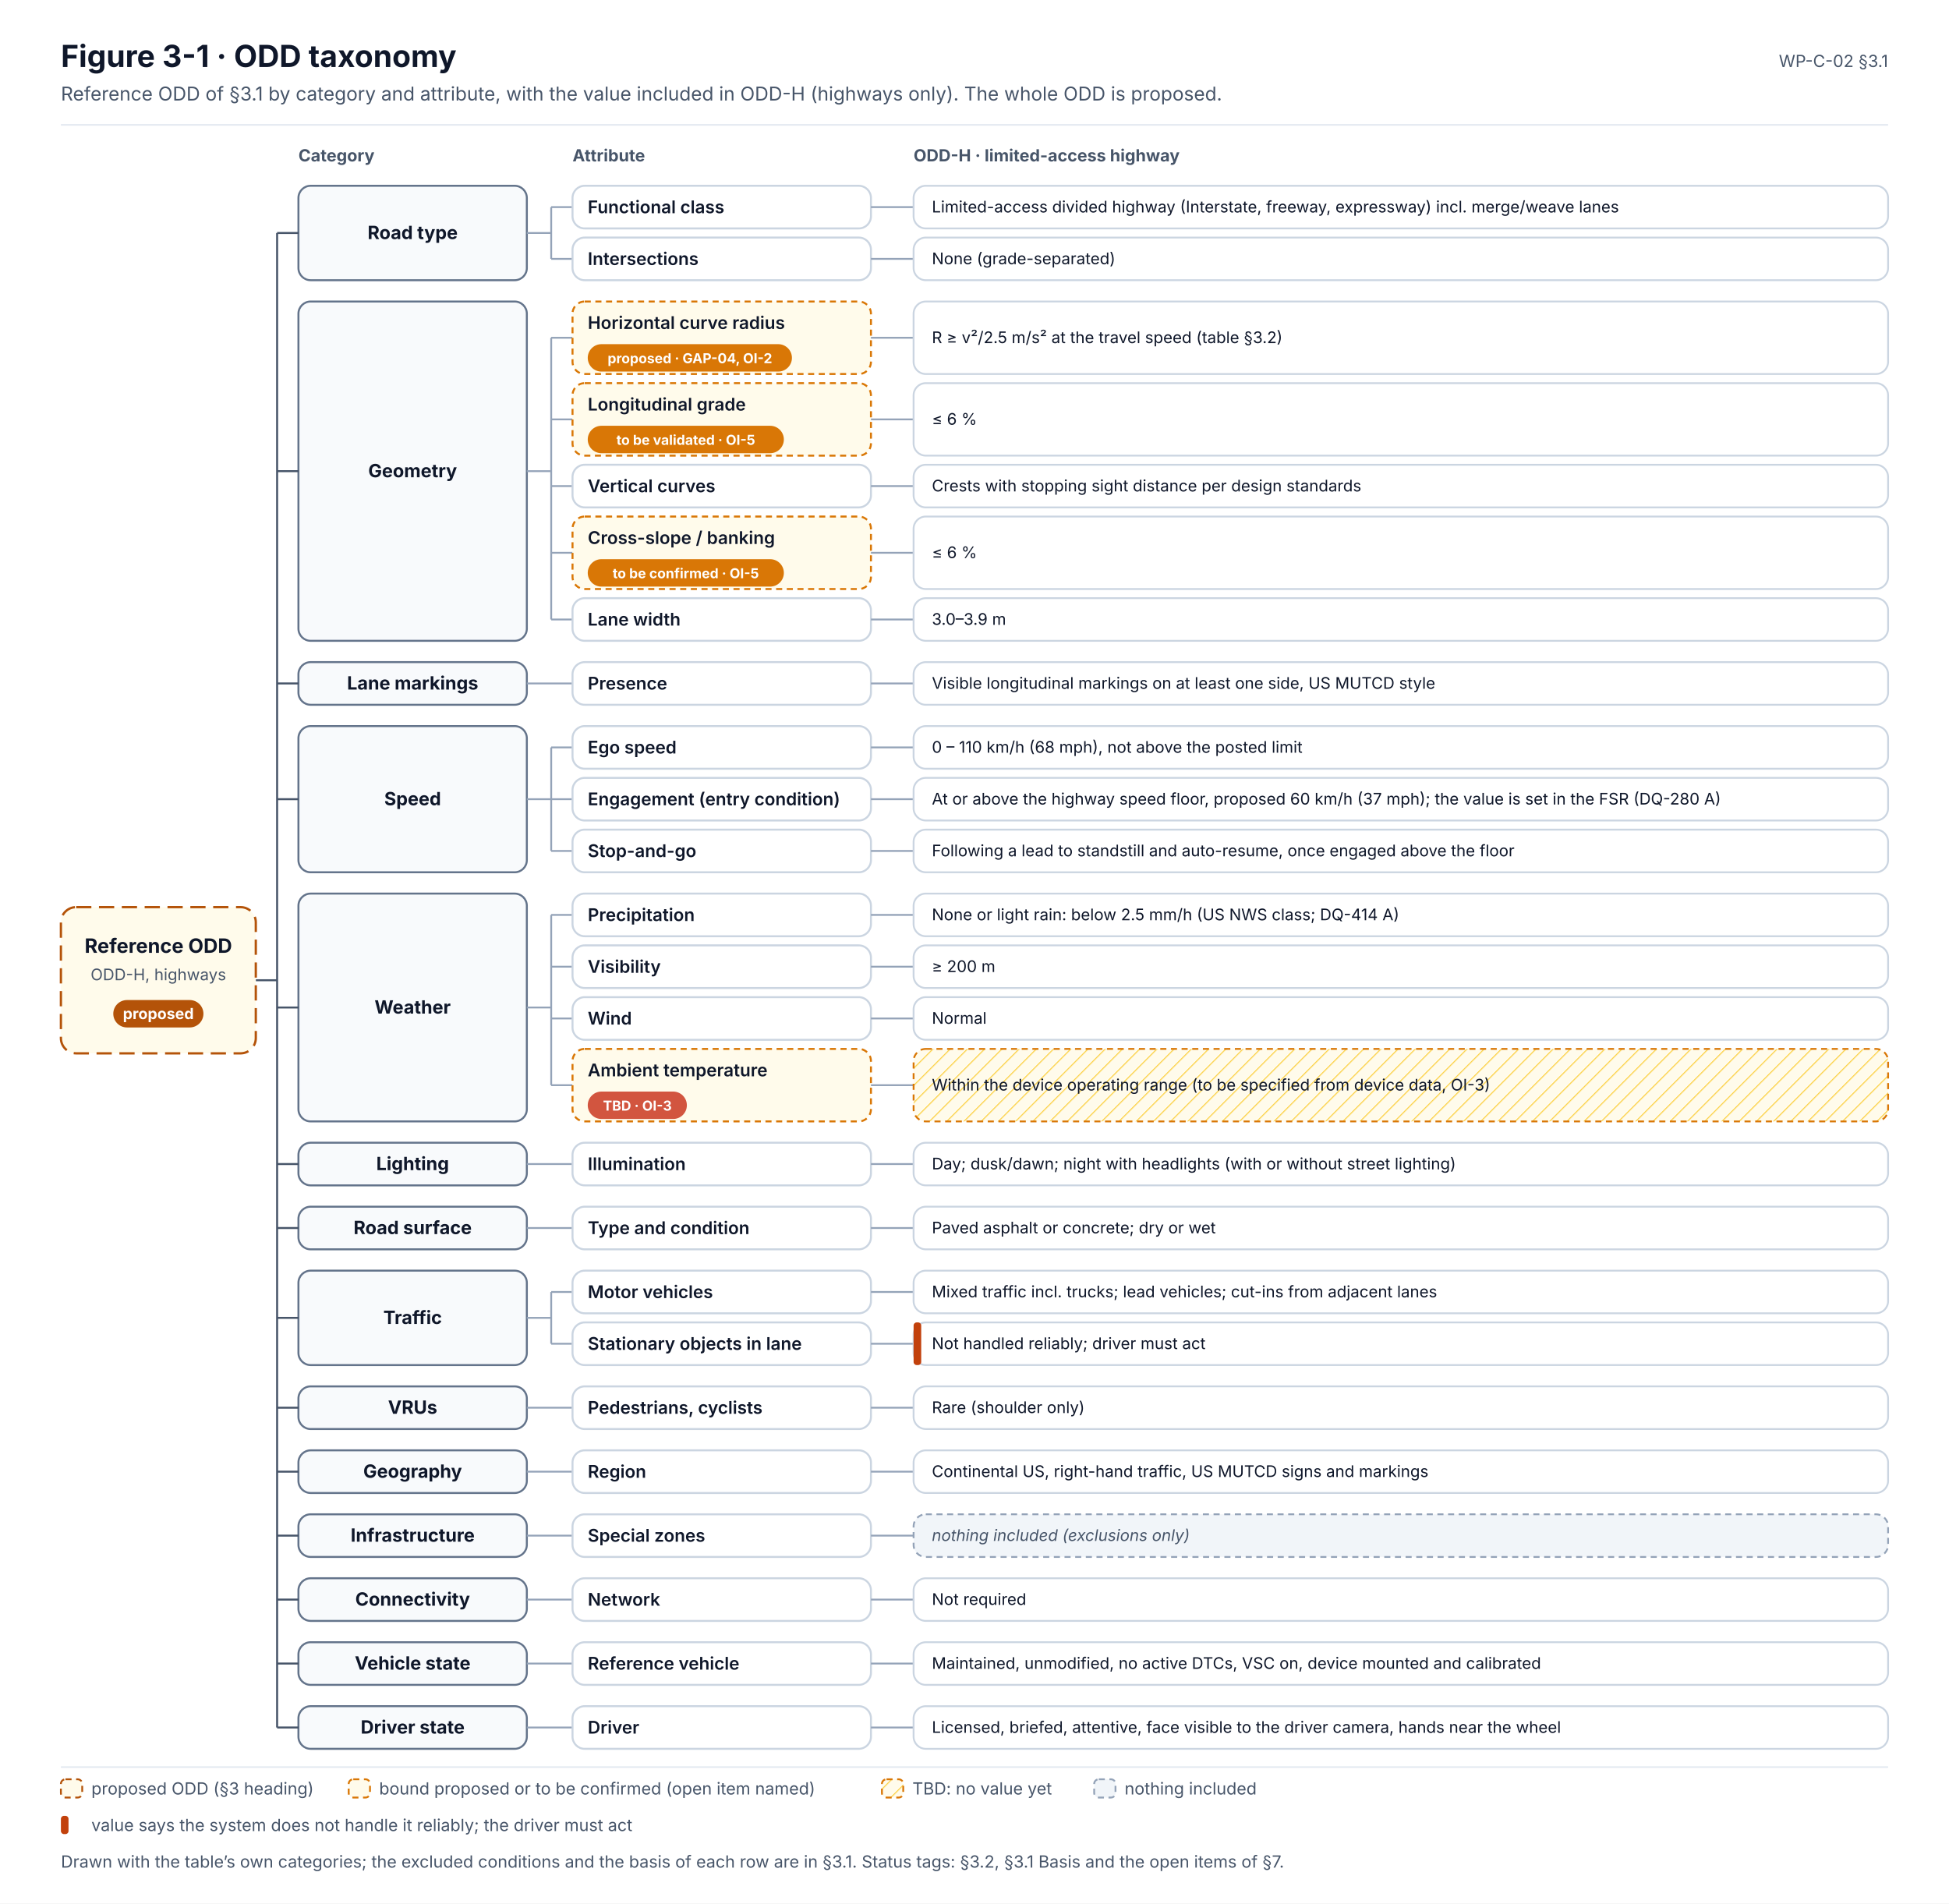
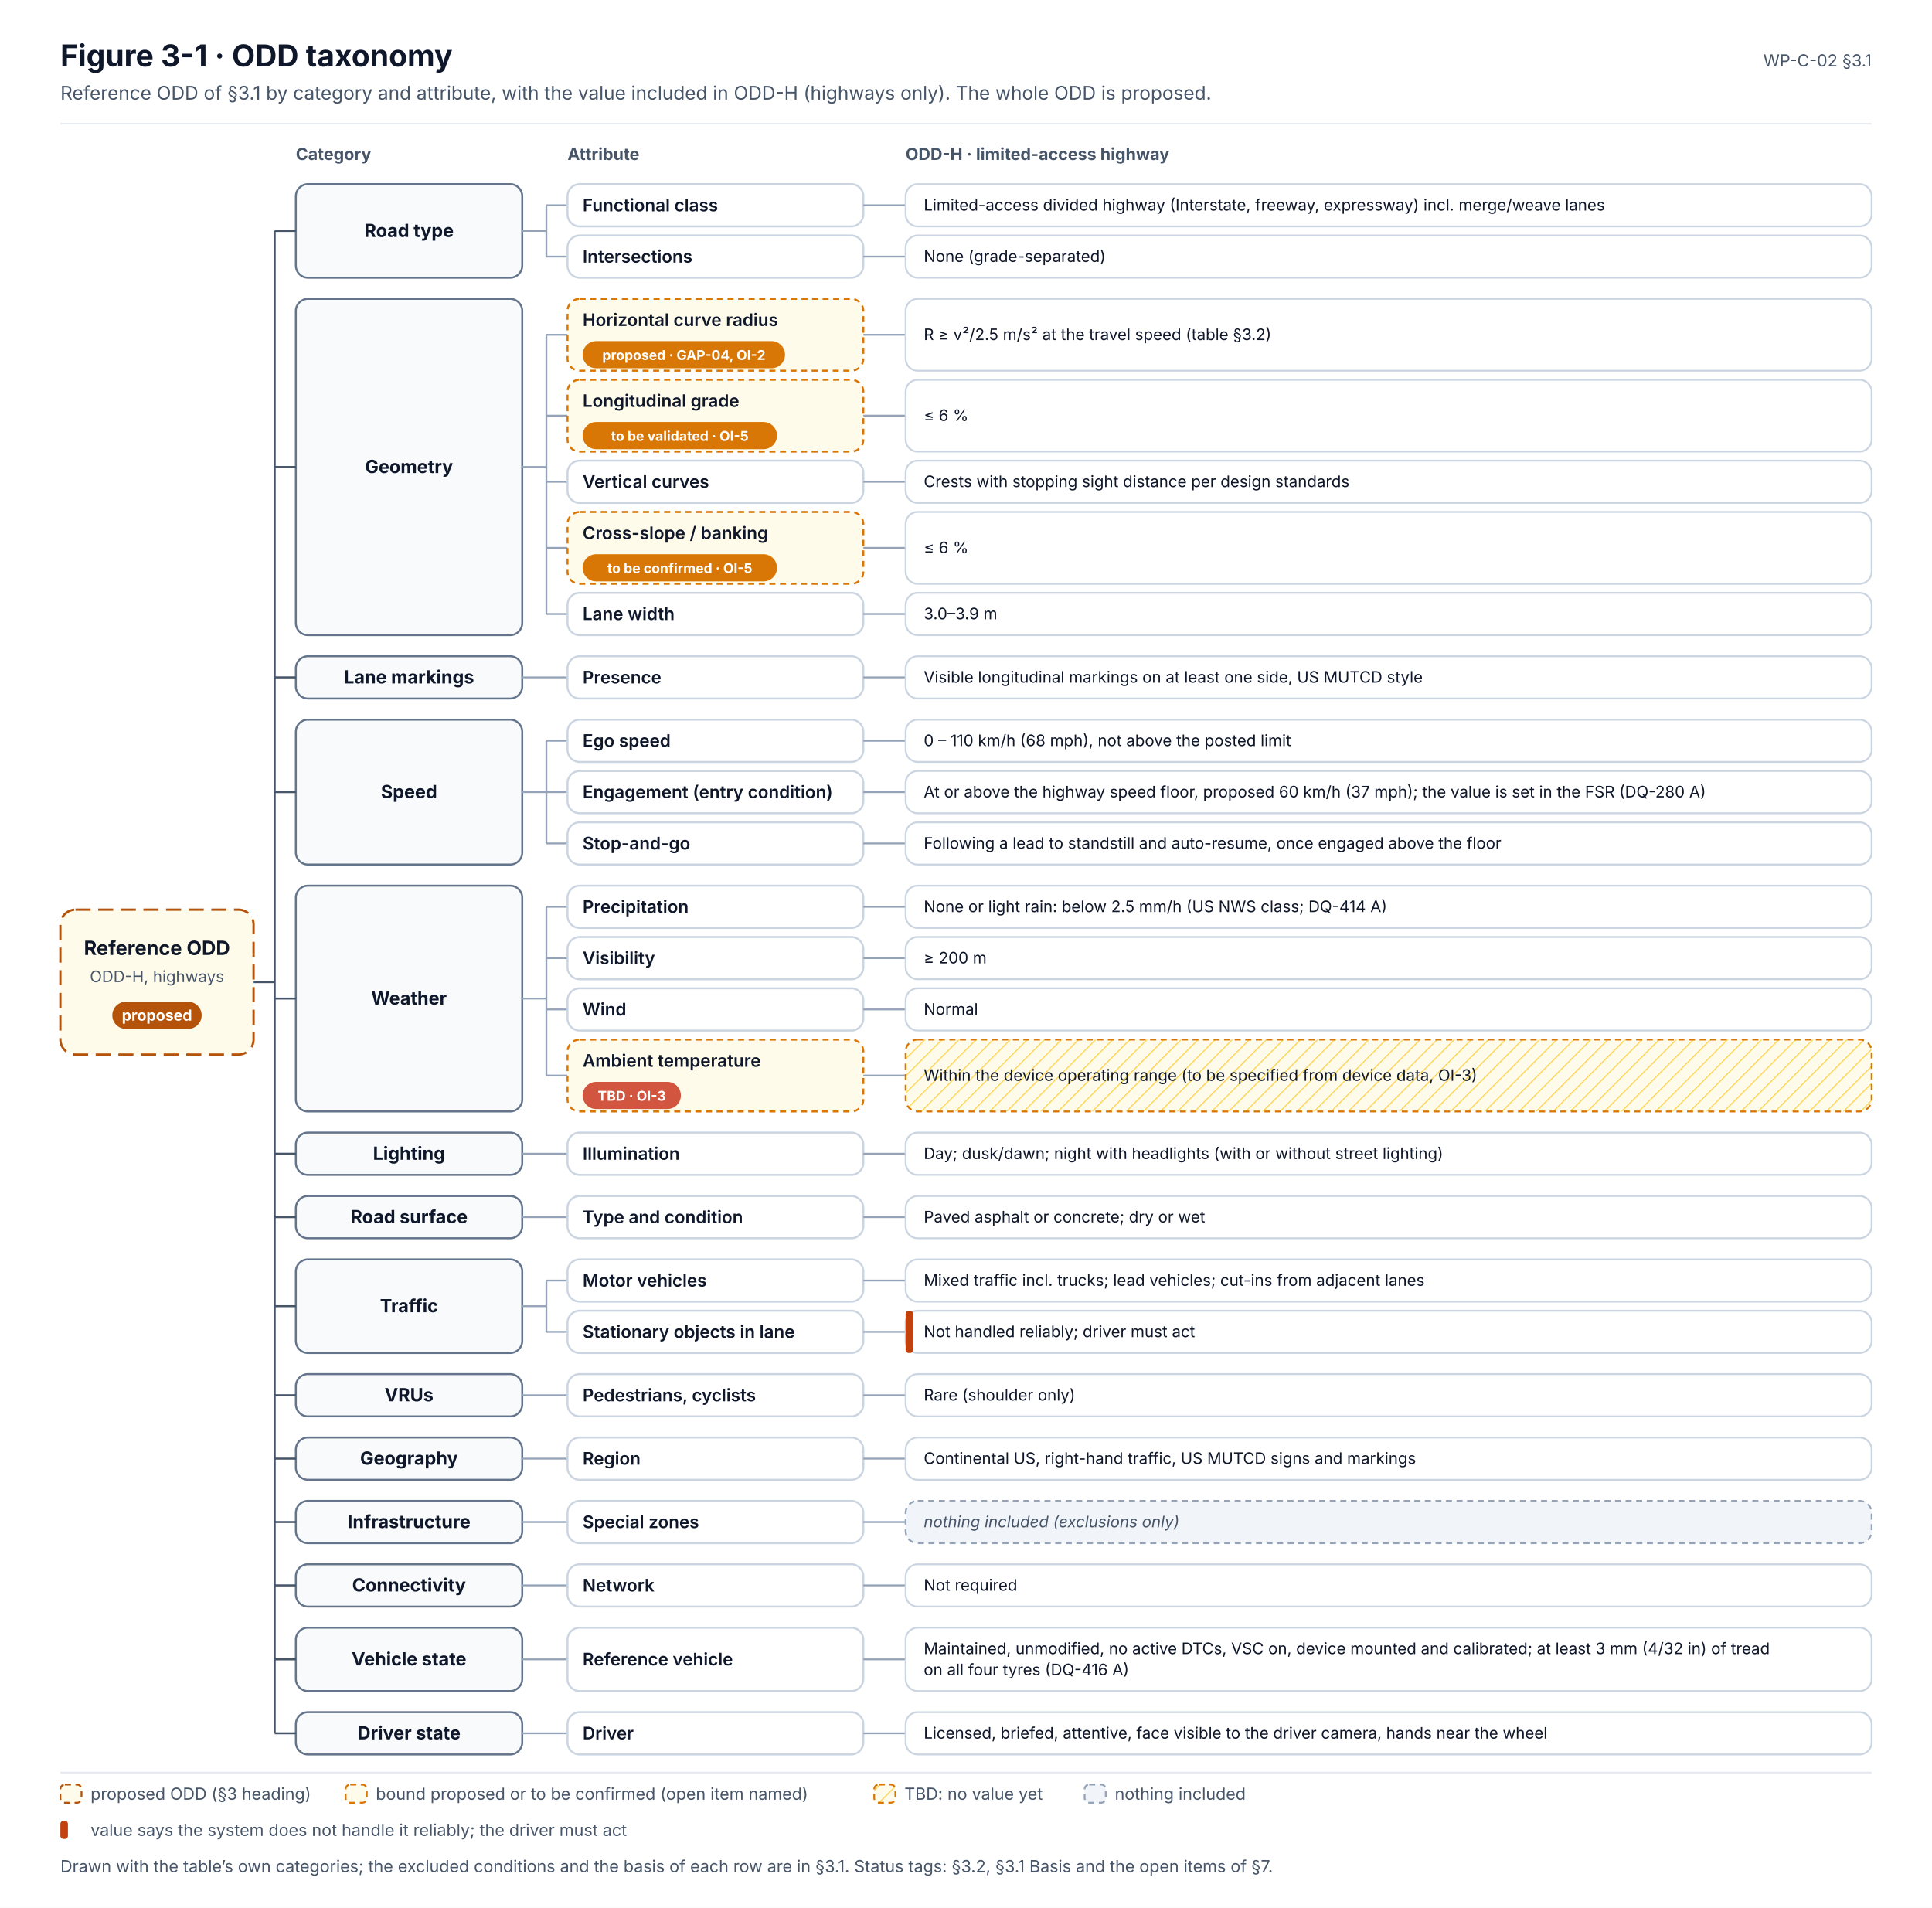
- <svg xmlns="http://www.w3.org/2000/svg" width="1280" height="1250" viewBox="0 0 1280 1250" font-family="Inter, 'Segoe UI', Helvetica, Arial, sans-serif" role="img">
+ <svg xmlns="http://www.w3.org/2000/svg" width="1280" height="1264" viewBox="0 0 1280 1264" font-family="Inter, 'Segoe UI', Helvetica, Arial, sans-serif" role="img">
  <defs>
    <marker id="muted" viewBox="0 0 10 10" refX="9" refY="5" markerWidth="7" markerHeight="7" orient="auto-start-reverse">
      <path d="M0,0 L10,5 L0,10 z" fill="#475569" />
    </marker>
    <marker id="faint" viewBox="0 0 10 10" refX="9" refY="5" markerWidth="7" markerHeight="7" orient="auto-start-reverse">
      <path d="M0,0 L10,5 L0,10 z" fill="#94A3B8" />
    </marker>
    <marker id="amber" viewBox="0 0 10 10" refX="9" refY="5" markerWidth="7" markerHeight="7" orient="auto-start-reverse">
      <path d="M0,0 L10,5 L0,10 z" fill="#D97706" />
    </marker>
    <pattern id="hatch" patternUnits="userSpaceOnUse" width="8" height="8" patternTransform="rotate(45)">
      <line x1="0" y1="0" x2="0" y2="8" stroke="#94A3B8" stroke-width="1.2" />
    </pattern>
    <pattern id="hatch-amber" patternUnits="userSpaceOnUse" width="8" height="8" patternTransform="rotate(45)">
      <rect width="8" height="8" fill="#FFFBEB" />
      <line x1="0" y1="0" x2="0" y2="8" stroke="#FCD34D" stroke-width="1.4" />
    </pattern>
  </defs>
-   <rect x="0" y="0" width="1280" height="1250" rx="0" fill="#FFFFFF" stroke="none" stroke-width="0" />
+   <rect x="0" y="0" width="1280" height="1264" rx="0" fill="#FFFFFF" stroke="none" stroke-width="0" />
  <text x="40" y="44" font-size="20" fill="#0F172A" font-weight="700">Figure 3-1 · ODD taxonomy</text>
  <text x="40" y="66" font-size="12.5" fill="#475569">Reference ODD of §3.1 by category and attribute, with the value included in ODD-H (highways only). The whole ODD is proposed.</text>
  <text x="1240" y="44" font-size="11" fill="#475569" text-anchor="end">WP-C-02 §3.1</text>
  <line x1="40" y1="82" x2="1240" y2="82" stroke="#E2E8F0" stroke-width="1" />
  <text x="196" y="106" font-size="11" fill="#475569" font-weight="700">Category</text>
  <text x="376" y="106" font-size="11" fill="#475569" font-weight="700">Attribute</text>
  <text x="600" y="106" font-size="11" fill="#475569" font-weight="700">ODD-H · limited-access highway</text>
  <rect x="196" y="122" width="150" height="62" rx="8" fill="#F8FAFC" stroke="#64748B" stroke-width="1.3" />
  <text x="271" y="157" font-size="12" fill="#0F172A" font-weight="700" text-anchor="middle">Road type</text>
  <line x1="346" y1="153" x2="362" y2="153" stroke="#94A3B8" stroke-width="1.2" />
  <line x1="362" y1="136" x2="362" y2="170" stroke="#94A3B8" stroke-width="1.2" />
  <line x1="362" y1="136" x2="376" y2="136" stroke="#94A3B8" stroke-width="1.2" />
  <line x1="362" y1="170" x2="376" y2="170" stroke="#94A3B8" stroke-width="1.2" />
  <rect x="196" y="198" width="150" height="222.8" rx="8" fill="#F8FAFC" stroke="#64748B" stroke-width="1.3" />
  <text x="271" y="313.4" font-size="12" fill="#0F172A" font-weight="700" text-anchor="middle">Geometry</text>
  <line x1="346" y1="309.4" x2="362" y2="309.4" stroke="#94A3B8" stroke-width="1.2" />
  <line x1="362" y1="221.8" x2="362" y2="406.8" stroke="#94A3B8" stroke-width="1.2" />
  <line x1="362" y1="221.8" x2="376" y2="221.8" stroke="#94A3B8" stroke-width="1.2" />
  <line x1="362" y1="275.4" x2="376" y2="275.4" stroke="#94A3B8" stroke-width="1.2" />
  <line x1="362" y1="319.2" x2="376" y2="319.2" stroke="#94A3B8" stroke-width="1.2" />
  <line x1="362" y1="363" x2="376" y2="363" stroke="#94A3B8" stroke-width="1.2" />
  <line x1="362" y1="406.8" x2="376" y2="406.8" stroke="#94A3B8" stroke-width="1.2" />
  <rect x="196" y="434.8" width="150" height="28" rx="8" fill="#F8FAFC" stroke="#64748B" stroke-width="1.3" />
  <text x="271" y="452.8" font-size="12" fill="#0F172A" font-weight="700" text-anchor="middle">Lane markings</text>
  <line x1="346" y1="448.8" x2="376" y2="448.8" stroke="#94A3B8" stroke-width="1.2" />
  <rect x="196" y="476.8" width="150" height="96" rx="8" fill="#F8FAFC" stroke="#64748B" stroke-width="1.3" />
  <text x="271" y="528.8" font-size="12" fill="#0F172A" font-weight="700" text-anchor="middle">Speed</text>
  <line x1="346" y1="524.8" x2="362" y2="524.8" stroke="#94A3B8" stroke-width="1.2" />
  <line x1="362" y1="490.8" x2="362" y2="558.8" stroke="#94A3B8" stroke-width="1.2" />
  <line x1="362" y1="490.8" x2="376" y2="490.8" stroke="#94A3B8" stroke-width="1.2" />
  <line x1="362" y1="524.8" x2="376" y2="524.8" stroke="#94A3B8" stroke-width="1.2" />
  <line x1="362" y1="558.8" x2="376" y2="558.8" stroke="#94A3B8" stroke-width="1.2" />
  <rect x="196" y="586.8" width="150" height="149.6" rx="8" fill="#F8FAFC" stroke="#64748B" stroke-width="1.3" />
  <text x="271" y="665.6" font-size="12" fill="#0F172A" font-weight="700" text-anchor="middle">Weather</text>
  <line x1="346" y1="661.6" x2="362" y2="661.6" stroke="#94A3B8" stroke-width="1.2" />
  <line x1="362" y1="600.8" x2="362" y2="712.6" stroke="#94A3B8" stroke-width="1.2" />
  <line x1="362" y1="600.8" x2="376" y2="600.8" stroke="#94A3B8" stroke-width="1.2" />
  <line x1="362" y1="634.8" x2="376" y2="634.8" stroke="#94A3B8" stroke-width="1.2" />
  <line x1="362" y1="668.8" x2="376" y2="668.8" stroke="#94A3B8" stroke-width="1.2" />
  <line x1="362" y1="712.6" x2="376" y2="712.6" stroke="#94A3B8" stroke-width="1.2" />
  <rect x="196" y="750.4" width="150" height="28" rx="8" fill="#F8FAFC" stroke="#64748B" stroke-width="1.3" />
  <text x="271" y="768.4" font-size="12" fill="#0F172A" font-weight="700" text-anchor="middle">Lighting</text>
  <line x1="346" y1="764.4" x2="376" y2="764.4" stroke="#94A3B8" stroke-width="1.2" />
  <rect x="196" y="792.4" width="150" height="28" rx="8" fill="#F8FAFC" stroke="#64748B" stroke-width="1.3" />
  <text x="271" y="810.4" font-size="12" fill="#0F172A" font-weight="700" text-anchor="middle">Road surface</text>
  <line x1="346" y1="806.4" x2="376" y2="806.4" stroke="#94A3B8" stroke-width="1.2" />
  <rect x="196" y="834.4" width="150" height="62" rx="8" fill="#F8FAFC" stroke="#64748B" stroke-width="1.3" />
  <text x="271" y="869.4" font-size="12" fill="#0F172A" font-weight="700" text-anchor="middle">Traffic</text>
  <line x1="346" y1="865.4" x2="362" y2="865.4" stroke="#94A3B8" stroke-width="1.2" />
  <line x1="362" y1="848.4" x2="362" y2="882.4" stroke="#94A3B8" stroke-width="1.2" />
  <line x1="362" y1="848.4" x2="376" y2="848.4" stroke="#94A3B8" stroke-width="1.2" />
  <line x1="362" y1="882.4" x2="376" y2="882.4" stroke="#94A3B8" stroke-width="1.2" />
  <rect x="196" y="910.4" width="150" height="28" rx="8" fill="#F8FAFC" stroke="#64748B" stroke-width="1.3" />
  <text x="271" y="928.4" font-size="12" fill="#0F172A" font-weight="700" text-anchor="middle">VRUs</text>
  <line x1="346" y1="924.4" x2="376" y2="924.4" stroke="#94A3B8" stroke-width="1.2" />
  <rect x="196" y="952.4" width="150" height="28" rx="8" fill="#F8FAFC" stroke="#64748B" stroke-width="1.3" />
  <text x="271" y="970.4" font-size="12" fill="#0F172A" font-weight="700" text-anchor="middle">Geography</text>
  <line x1="346" y1="966.4" x2="376" y2="966.4" stroke="#94A3B8" stroke-width="1.2" />
  <rect x="196" y="994.4" width="150" height="28" rx="8" fill="#F8FAFC" stroke="#64748B" stroke-width="1.3" />
  <text x="271" y="1012.4" font-size="12" fill="#0F172A" font-weight="700" text-anchor="middle">Infrastructure</text>
  <line x1="346" y1="1008.4" x2="376" y2="1008.4" stroke="#94A3B8" stroke-width="1.2" />
  <rect x="196" y="1036.4" width="150" height="28" rx="8" fill="#F8FAFC" stroke="#64748B" stroke-width="1.3" />
  <text x="271" y="1054.4" font-size="12" fill="#0F172A" font-weight="700" text-anchor="middle">Connectivity</text>
  <line x1="346" y1="1050.4" x2="376" y2="1050.4" stroke="#94A3B8" stroke-width="1.2" />
-   <rect x="196" y="1078.4" width="150" height="28" rx="8" fill="#F8FAFC" stroke="#64748B" stroke-width="1.3" />
-   <text x="271" y="1096.4" font-size="12" fill="#0F172A" font-weight="700" text-anchor="middle">Vehicle state</text>
-   <line x1="346" y1="1092.4" x2="376" y2="1092.4" stroke="#94A3B8" stroke-width="1.2" />
-   <rect x="196" y="1120.4" width="150" height="28" rx="8" fill="#F8FAFC" stroke="#64748B" stroke-width="1.3" />
-   <text x="271" y="1138.4" font-size="12" fill="#0F172A" font-weight="700" text-anchor="middle">Driver state</text>
-   <line x1="346" y1="1134.4" x2="376" y2="1134.4" stroke="#94A3B8" stroke-width="1.2" />
+   <rect x="196" y="1078.4" width="150" height="42" rx="8" fill="#F8FAFC" stroke="#64748B" stroke-width="1.3" />
+   <text x="271" y="1103.4" font-size="12" fill="#0F172A" font-weight="700" text-anchor="middle">Vehicle state</text>
+   <line x1="346" y1="1099.4" x2="376" y2="1099.4" stroke="#94A3B8" stroke-width="1.2" />
+   <rect x="196" y="1134.4" width="150" height="28" rx="8" fill="#F8FAFC" stroke="#64748B" stroke-width="1.3" />
+   <text x="271" y="1152.4" font-size="12" fill="#0F172A" font-weight="700" text-anchor="middle">Driver state</text>
+   <line x1="346" y1="1148.4" x2="376" y2="1148.4" stroke="#94A3B8" stroke-width="1.2" />
  <rect x="376" y="122" width="196" height="28" rx="8" fill="#FFFFFF" stroke="#CBD5E1" stroke-width="1.3" />
  <text x="386" y="140" font-size="11.5" fill="#0F172A" font-weight="600">Functional class</text>
  <line x1="572" y1="136" x2="600" y2="136" stroke="#94A3B8" stroke-width="1.2" />
  <rect x="600" y="122" width="640" height="28" rx="8" fill="#FFFFFF" stroke="#CBD5E1" stroke-width="1.2" />
  <text x="612" y="139.5" font-size="10.5" fill="#0F172A">Limited-access divided highway (Interstate, freeway, expressway) incl. merge/weave lanes</text>
  <rect x="376" y="156" width="196" height="28" rx="8" fill="#FFFFFF" stroke="#CBD5E1" stroke-width="1.3" />
  <text x="386" y="174" font-size="11.5" fill="#0F172A" font-weight="600">Intersections</text>
  <line x1="572" y1="170" x2="600" y2="170" stroke="#94A3B8" stroke-width="1.2" />
  <rect x="600" y="156" width="640" height="28" rx="8" fill="#FFFFFF" stroke="#CBD5E1" stroke-width="1.2" />
  <text x="612" y="173.5" font-size="10.5" fill="#0F172A">None (grade-separated)</text>
  <rect x="376" y="198" width="196" height="47.6" rx="8" fill="#FFFBEB" stroke="#D97706" stroke-width="1.3" stroke-dasharray="4 3" />
  <text x="386" y="216" font-size="11.5" fill="#0F172A" font-weight="600">Horizontal curve radius</text>
  <rect x="386" y="226" width="134.1" height="18" rx="9" fill="#D97706" stroke="none" stroke-width="1.2" />
  <text x="453.1" y="238.5" font-size="9" fill="#FFFFFF" font-weight="700" text-anchor="middle">proposed · GAP-04, OI-2</text>
  <line x1="572" y1="221.8" x2="600" y2="221.8" stroke="#94A3B8" stroke-width="1.2" />
  <rect x="600" y="198" width="640" height="47.6" rx="8" fill="#FFFFFF" stroke="#CBD5E1" stroke-width="1.2" />
  <text x="612" y="225.3" font-size="10.5" fill="#0F172A">R ≥ v²/2.5 m/s² at the travel speed (table §3.2)</text>
  <rect x="376" y="251.6" width="196" height="47.6" rx="8" fill="#FFFBEB" stroke="#D97706" stroke-width="1.3" stroke-dasharray="4 3" />
  <text x="386" y="269.6" font-size="11.5" fill="#0F172A" font-weight="600">Longitudinal grade</text>
  <rect x="386" y="279.6" width="128.8" height="18" rx="9" fill="#D97706" stroke="none" stroke-width="1.2" />
  <text x="450.4" y="292.1" font-size="9" fill="#FFFFFF" font-weight="700" text-anchor="middle">to be validated · OI-5</text>
  <line x1="572" y1="275.4" x2="600" y2="275.4" stroke="#94A3B8" stroke-width="1.2" />
  <rect x="600" y="251.6" width="640" height="47.6" rx="8" fill="#FFFFFF" stroke="#CBD5E1" stroke-width="1.2" />
  <text x="612" y="278.9" font-size="10.5" fill="#0F172A">≤ 6 %</text>
  <rect x="376" y="305.2" width="196" height="28" rx="8" fill="#FFFFFF" stroke="#CBD5E1" stroke-width="1.3" />
  <text x="386" y="323.2" font-size="11.5" fill="#0F172A" font-weight="600">Vertical curves</text>
  <line x1="572" y1="319.2" x2="600" y2="319.2" stroke="#94A3B8" stroke-width="1.2" />
  <rect x="600" y="305.2" width="640" height="28" rx="8" fill="#FFFFFF" stroke="#CBD5E1" stroke-width="1.2" />
  <text x="612" y="322.7" font-size="10.5" fill="#0F172A">Crests with stopping sight distance per design standards</text>
  <rect x="376" y="339.2" width="196" height="47.6" rx="8" fill="#FFFBEB" stroke="#D97706" stroke-width="1.3" stroke-dasharray="4 3" />
  <text x="386" y="357.2" font-size="11.5" fill="#0F172A" font-weight="600">Cross-slope / banking</text>
  <rect x="386" y="367.2" width="128.8" height="18" rx="9" fill="#D97706" stroke="none" stroke-width="1.2" />
  <text x="450.4" y="379.7" font-size="9" fill="#FFFFFF" font-weight="700" text-anchor="middle">to be confirmed · OI-5</text>
  <line x1="572" y1="363" x2="600" y2="363" stroke="#94A3B8" stroke-width="1.2" />
  <rect x="600" y="339.2" width="640" height="47.6" rx="8" fill="#FFFFFF" stroke="#CBD5E1" stroke-width="1.2" />
  <text x="612" y="366.5" font-size="10.5" fill="#0F172A">≤ 6 %</text>
  <rect x="376" y="392.8" width="196" height="28" rx="8" fill="#FFFFFF" stroke="#CBD5E1" stroke-width="1.3" />
  <text x="386" y="410.8" font-size="11.5" fill="#0F172A" font-weight="600">Lane width</text>
  <line x1="572" y1="406.8" x2="600" y2="406.8" stroke="#94A3B8" stroke-width="1.2" />
  <rect x="600" y="392.8" width="640" height="28" rx="8" fill="#FFFFFF" stroke="#CBD5E1" stroke-width="1.2" />
  <text x="612" y="410.3" font-size="10.5" fill="#0F172A">3.0–3.9 m</text>
  <rect x="376" y="434.8" width="196" height="28" rx="8" fill="#FFFFFF" stroke="#CBD5E1" stroke-width="1.3" />
  <text x="386" y="452.8" font-size="11.5" fill="#0F172A" font-weight="600">Presence</text>
  <line x1="572" y1="448.8" x2="600" y2="448.8" stroke="#94A3B8" stroke-width="1.2" />
  <rect x="600" y="434.8" width="640" height="28" rx="8" fill="#FFFFFF" stroke="#CBD5E1" stroke-width="1.2" />
  <text x="612" y="452.3" font-size="10.5" fill="#0F172A">Visible longitudinal markings on at least one side, US MUTCD style</text>
  <rect x="376" y="476.8" width="196" height="28" rx="8" fill="#FFFFFF" stroke="#CBD5E1" stroke-width="1.3" />
  <text x="386" y="494.8" font-size="11.5" fill="#0F172A" font-weight="600">Ego speed</text>
  <line x1="572" y1="490.8" x2="600" y2="490.8" stroke="#94A3B8" stroke-width="1.2" />
  <rect x="600" y="476.8" width="640" height="28" rx="8" fill="#FFFFFF" stroke="#CBD5E1" stroke-width="1.2" />
  <text x="612" y="494.3" font-size="10.5" fill="#0F172A">0 – 110 km/h (68 mph), not above the posted limit</text>
  <rect x="376" y="510.8" width="196" height="28" rx="8" fill="#FFFFFF" stroke="#CBD5E1" stroke-width="1.3" />
  <text x="386" y="528.8" font-size="11.5" fill="#0F172A" font-weight="600">Engagement (entry condition)</text>
  <line x1="572" y1="524.8" x2="600" y2="524.8" stroke="#94A3B8" stroke-width="1.2" />
  <rect x="600" y="510.8" width="640" height="28" rx="8" fill="#FFFFFF" stroke="#CBD5E1" stroke-width="1.2" />
  <text x="612" y="528.3" font-size="10.5" fill="#0F172A">At or above the highway speed floor, proposed 60 km/h (37 mph); the value is set in the FSR (DQ-280 A)</text>
  <rect x="376" y="544.8" width="196" height="28" rx="8" fill="#FFFFFF" stroke="#CBD5E1" stroke-width="1.3" />
  <text x="386" y="562.8" font-size="11.5" fill="#0F172A" font-weight="600">Stop-and-go</text>
  <line x1="572" y1="558.8" x2="600" y2="558.8" stroke="#94A3B8" stroke-width="1.2" />
  <rect x="600" y="544.8" width="640" height="28" rx="8" fill="#FFFFFF" stroke="#CBD5E1" stroke-width="1.2" />
  <text x="612" y="562.3" font-size="10.5" fill="#0F172A">Following a lead to standstill and auto-resume, once engaged above the floor</text>
  <rect x="376" y="586.8" width="196" height="28" rx="8" fill="#FFFFFF" stroke="#CBD5E1" stroke-width="1.3" />
  <text x="386" y="604.8" font-size="11.5" fill="#0F172A" font-weight="600">Precipitation</text>
  <line x1="572" y1="600.8" x2="600" y2="600.8" stroke="#94A3B8" stroke-width="1.2" />
  <rect x="600" y="586.8" width="640" height="28" rx="8" fill="#FFFFFF" stroke="#CBD5E1" stroke-width="1.2" />
  <text x="612" y="604.3" font-size="10.5" fill="#0F172A">None or light rain: below 2.5 mm/h (US NWS class; DQ-414 A)</text>
  <rect x="376" y="620.8" width="196" height="28" rx="8" fill="#FFFFFF" stroke="#CBD5E1" stroke-width="1.3" />
  <text x="386" y="638.8" font-size="11.5" fill="#0F172A" font-weight="600">Visibility</text>
  <line x1="572" y1="634.8" x2="600" y2="634.8" stroke="#94A3B8" stroke-width="1.2" />
  <rect x="600" y="620.8" width="640" height="28" rx="8" fill="#FFFFFF" stroke="#CBD5E1" stroke-width="1.2" />
  <text x="612" y="638.3" font-size="10.5" fill="#0F172A">≥ 200 m</text>
  <rect x="376" y="654.8" width="196" height="28" rx="8" fill="#FFFFFF" stroke="#CBD5E1" stroke-width="1.3" />
  <text x="386" y="672.8" font-size="11.5" fill="#0F172A" font-weight="600">Wind</text>
  <line x1="572" y1="668.8" x2="600" y2="668.8" stroke="#94A3B8" stroke-width="1.2" />
  <rect x="600" y="654.8" width="640" height="28" rx="8" fill="#FFFFFF" stroke="#CBD5E1" stroke-width="1.2" />
  <text x="612" y="672.3" font-size="10.5" fill="#0F172A">Normal</text>
  <rect x="376" y="688.8" width="196" height="47.6" rx="8" fill="#FFFBEB" stroke="#D97706" stroke-width="1.3" stroke-dasharray="4 3" />
  <text x="386" y="706.8" font-size="11.5" fill="#0F172A" font-weight="600">Ambient temperature</text>
  <rect x="386" y="716.8" width="65.1" height="18" rx="9" fill="#D2553F" stroke="none" stroke-width="1.2" />
  <text x="418.6" y="729.3" font-size="9" fill="#FFFFFF" font-weight="700" text-anchor="middle">TBD · OI-3</text>
  <line x1="572" y1="712.6" x2="600" y2="712.6" stroke="#94A3B8" stroke-width="1.2" />
  <rect x="600" y="688.8" width="640" height="47.6" rx="8" fill="url(#hatch-amber)" stroke="#D97706" stroke-width="1.2" stroke-dasharray="4 3" />
  <text x="612" y="716.1" font-size="10.5" fill="#0F172A">Within the device operating range (to be specified from device data, OI-3)</text>
  <rect x="376" y="750.4" width="196" height="28" rx="8" fill="#FFFFFF" stroke="#CBD5E1" stroke-width="1.3" />
  <text x="386" y="768.4" font-size="11.5" fill="#0F172A" font-weight="600">Illumination</text>
  <line x1="572" y1="764.4" x2="600" y2="764.4" stroke="#94A3B8" stroke-width="1.2" />
  <rect x="600" y="750.4" width="640" height="28" rx="8" fill="#FFFFFF" stroke="#CBD5E1" stroke-width="1.2" />
  <text x="612" y="767.9" font-size="10.5" fill="#0F172A">Day; dusk/dawn; night with headlights (with or without street lighting)</text>
  <rect x="376" y="792.4" width="196" height="28" rx="8" fill="#FFFFFF" stroke="#CBD5E1" stroke-width="1.3" />
  <text x="386" y="810.4" font-size="11.5" fill="#0F172A" font-weight="600">Type and condition</text>
  <line x1="572" y1="806.4" x2="600" y2="806.4" stroke="#94A3B8" stroke-width="1.2" />
  <rect x="600" y="792.4" width="640" height="28" rx="8" fill="#FFFFFF" stroke="#CBD5E1" stroke-width="1.2" />
  <text x="612" y="809.9" font-size="10.5" fill="#0F172A">Paved asphalt or concrete; dry or wet</text>
  <rect x="376" y="834.4" width="196" height="28" rx="8" fill="#FFFFFF" stroke="#CBD5E1" stroke-width="1.3" />
  <text x="386" y="852.4" font-size="11.5" fill="#0F172A" font-weight="600">Motor vehicles</text>
  <line x1="572" y1="848.4" x2="600" y2="848.4" stroke="#94A3B8" stroke-width="1.2" />
  <rect x="600" y="834.4" width="640" height="28" rx="8" fill="#FFFFFF" stroke="#CBD5E1" stroke-width="1.2" />
  <text x="612" y="851.9" font-size="10.5" fill="#0F172A">Mixed traffic incl. trucks; lead vehicles; cut-ins from adjacent lanes</text>
  <rect x="376" y="868.4" width="196" height="28" rx="8" fill="#FFFFFF" stroke="#CBD5E1" stroke-width="1.3" />
  <text x="386" y="886.4" font-size="11.5" fill="#0F172A" font-weight="600">Stationary objects in lane</text>
  <line x1="572" y1="882.4" x2="600" y2="882.4" stroke="#94A3B8" stroke-width="1.2" />
  <rect x="600" y="868.4" width="640" height="28" rx="8" fill="#FFFFFF" stroke="#CBD5E1" stroke-width="1.2" />
  <rect x="600" y="868.4" width="5" height="28" rx="2" fill="#C2410C" stroke="none" stroke-width="1.2" />
  <text x="612" y="885.9" font-size="10.5" fill="#0F172A">Not handled reliably; driver must act</text>
  <rect x="376" y="910.4" width="196" height="28" rx="8" fill="#FFFFFF" stroke="#CBD5E1" stroke-width="1.3" />
  <text x="386" y="928.4" font-size="11.5" fill="#0F172A" font-weight="600">Pedestrians, cyclists</text>
  <line x1="572" y1="924.4" x2="600" y2="924.4" stroke="#94A3B8" stroke-width="1.2" />
  <rect x="600" y="910.4" width="640" height="28" rx="8" fill="#FFFFFF" stroke="#CBD5E1" stroke-width="1.2" />
  <text x="612" y="927.9" font-size="10.5" fill="#0F172A">Rare (shoulder only)</text>
  <rect x="376" y="952.4" width="196" height="28" rx="8" fill="#FFFFFF" stroke="#CBD5E1" stroke-width="1.3" />
  <text x="386" y="970.4" font-size="11.5" fill="#0F172A" font-weight="600">Region</text>
  <line x1="572" y1="966.4" x2="600" y2="966.4" stroke="#94A3B8" stroke-width="1.2" />
  <rect x="600" y="952.4" width="640" height="28" rx="8" fill="#FFFFFF" stroke="#CBD5E1" stroke-width="1.2" />
  <text x="612" y="969.9" font-size="10.5" fill="#0F172A">Continental US, right-hand traffic, US MUTCD signs and markings</text>
  <rect x="376" y="994.4" width="196" height="28" rx="8" fill="#FFFFFF" stroke="#CBD5E1" stroke-width="1.3" />
  <text x="386" y="1012.4" font-size="11.5" fill="#0F172A" font-weight="600">Special zones</text>
  <line x1="572" y1="1008.4" x2="600" y2="1008.4" stroke="#94A3B8" stroke-width="1.2" />
  <rect x="600" y="994.4" width="640" height="28" rx="8" fill="#F1F5F9" stroke="#94A3B8" stroke-width="1.2" stroke-dasharray="4 3" />
  <text x="612" y="1011.9" font-size="10.5" fill="#475569" font-style="italic">nothing included (exclusions only)</text>
  <rect x="376" y="1036.4" width="196" height="28" rx="8" fill="#FFFFFF" stroke="#CBD5E1" stroke-width="1.3" />
  <text x="386" y="1054.4" font-size="11.5" fill="#0F172A" font-weight="600">Network</text>
  <line x1="572" y1="1050.4" x2="600" y2="1050.4" stroke="#94A3B8" stroke-width="1.2" />
  <rect x="600" y="1036.4" width="640" height="28" rx="8" fill="#FFFFFF" stroke="#CBD5E1" stroke-width="1.2" />
  <text x="612" y="1053.9" font-size="10.5" fill="#0F172A">Not required</text>
-   <rect x="376" y="1078.4" width="196" height="28" rx="8" fill="#FFFFFF" stroke="#CBD5E1" stroke-width="1.3" />
-   <text x="386" y="1096.4" font-size="11.5" fill="#0F172A" font-weight="600">Reference vehicle</text>
-   <line x1="572" y1="1092.4" x2="600" y2="1092.4" stroke="#94A3B8" stroke-width="1.2" />
-   <rect x="600" y="1078.4" width="640" height="28" rx="8" fill="#FFFFFF" stroke="#CBD5E1" stroke-width="1.2" />
-   <text x="612" y="1095.9" font-size="10.5" fill="#0F172A">Maintained, unmodified, no active DTCs, VSC on, device mounted and calibrated</text>
-   <rect x="376" y="1120.4" width="196" height="28" rx="8" fill="#FFFFFF" stroke="#CBD5E1" stroke-width="1.3" />
-   <text x="386" y="1138.4" font-size="11.5" fill="#0F172A" font-weight="600">Driver</text>
-   <line x1="572" y1="1134.4" x2="600" y2="1134.4" stroke="#94A3B8" stroke-width="1.2" />
-   <rect x="600" y="1120.4" width="640" height="28" rx="8" fill="#FFFFFF" stroke="#CBD5E1" stroke-width="1.2" />
-   <text x="612" y="1137.9" font-size="10.5" fill="#0F172A">Licensed, briefed, attentive, face visible to the driver camera, hands near the wheel</text>
-   <line x1="182" y1="153" x2="182" y2="1134.4" stroke="#475569" stroke-width="1.3" />
-   <line x1="168" y1="643.7" x2="182" y2="643.7" stroke="#475569" stroke-width="1.3" />
+   <rect x="376" y="1078.4" width="196" height="42" rx="8" fill="#FFFFFF" stroke="#CBD5E1" stroke-width="1.3" />
+   <text x="386" y="1103.4" font-size="11.5" fill="#0F172A" font-weight="600">Reference vehicle</text>
+   <line x1="572" y1="1099.4" x2="600" y2="1099.4" stroke="#94A3B8" stroke-width="1.2" />
+   <rect x="600" y="1078.4" width="640" height="42" rx="8" fill="#FFFFFF" stroke="#CBD5E1" stroke-width="1.2" />
+   <text x="612" y="1095.9" font-size="10.5" fill="#0F172A">Maintained, unmodified, no active DTCs, VSC on, device mounted and calibrated; at least 3 mm (4/32 in) of tread</text>
+   <text x="612" y="1109.9" font-size="10.5" fill="#0F172A">on all four tyres (DQ-416 A)</text>
+   <rect x="376" y="1134.4" width="196" height="28" rx="8" fill="#FFFFFF" stroke="#CBD5E1" stroke-width="1.3" />
+   <text x="386" y="1152.4" font-size="11.5" fill="#0F172A" font-weight="600">Driver</text>
+   <line x1="572" y1="1148.4" x2="600" y2="1148.4" stroke="#94A3B8" stroke-width="1.2" />
+   <rect x="600" y="1134.4" width="640" height="28" rx="8" fill="#FFFFFF" stroke="#CBD5E1" stroke-width="1.2" />
+   <text x="612" y="1151.9" font-size="10.5" fill="#0F172A">Licensed, briefed, attentive, face visible to the driver camera, hands near the wheel</text>
+   <line x1="182" y1="153" x2="182" y2="1148.4" stroke="#475569" stroke-width="1.3" />
+   <line x1="168" y1="650.7" x2="182" y2="650.7" stroke="#475569" stroke-width="1.3" />
  <line x1="182" y1="153" x2="196" y2="153" stroke="#475569" stroke-width="1.3" />
  <line x1="182" y1="309.4" x2="196" y2="309.4" stroke="#475569" stroke-width="1.3" />
  <line x1="182" y1="448.8" x2="196" y2="448.8" stroke="#475569" stroke-width="1.3" />
  <line x1="182" y1="524.8" x2="196" y2="524.8" stroke="#475569" stroke-width="1.3" />
  <line x1="182" y1="661.6" x2="196" y2="661.6" stroke="#475569" stroke-width="1.3" />
  <line x1="182" y1="764.4" x2="196" y2="764.4" stroke="#475569" stroke-width="1.3" />
  <line x1="182" y1="806.4" x2="196" y2="806.4" stroke="#475569" stroke-width="1.3" />
  <line x1="182" y1="865.4" x2="196" y2="865.4" stroke="#475569" stroke-width="1.3" />
  <line x1="182" y1="924.4" x2="196" y2="924.4" stroke="#475569" stroke-width="1.3" />
  <line x1="182" y1="966.4" x2="196" y2="966.4" stroke="#475569" stroke-width="1.3" />
  <line x1="182" y1="1008.4" x2="196" y2="1008.4" stroke="#475569" stroke-width="1.3" />
  <line x1="182" y1="1050.4" x2="196" y2="1050.4" stroke="#475569" stroke-width="1.3" />
-   <line x1="182" y1="1092.4" x2="196" y2="1092.4" stroke="#475569" stroke-width="1.3" />
-   <line x1="182" y1="1134.4" x2="196" y2="1134.4" stroke="#475569" stroke-width="1.3" />
-   <rect x="40" y="595.7" width="128" height="96" rx="10" fill="#FFFBEB" stroke="#B45309" stroke-width="1.5" stroke-dasharray="10 5" />
-   <text x="104" y="625.7" font-size="13" fill="#0F172A" font-weight="700" text-anchor="middle">Reference ODD</text>
-   <text x="104" y="643.7" font-size="10.5" fill="#475569" text-anchor="middle">ODD-H, highways</text>
-   <rect x="74.4" y="656.7" width="59.2" height="18" rx="9" fill="#B45309" stroke="none" stroke-width="1.2" />
-   <text x="104" y="669.2" font-size="10" fill="#FFFFFF" font-weight="700" text-anchor="middle">proposed</text>
-   <line x1="40" y1="1160.4" x2="1240" y2="1160.4" stroke="#E2E8F0" stroke-width="1" />
-   <rect x="40" y="1168.4" width="14" height="12" rx="3" fill="#FFFBEB" stroke="#B45309" stroke-width="1.2" stroke-dasharray="4 3" />
-   <text x="60" y="1178.4" font-size="11" fill="#475569">proposed ODD (§3 heading)</text>
-   <rect x="229" y="1168.4" width="14" height="12" rx="3" fill="#FFFBEB" stroke="#D97706" stroke-width="1.2" stroke-dasharray="4 3" />
-   <text x="249" y="1178.4" font-size="11" fill="#475569">bound proposed or to be confirmed (open item named)</text>
-   <rect x="579.2" y="1168.4" width="14" height="12" rx="3" fill="url(#hatch-amber)" stroke="#D97706" stroke-width="1.2" stroke-dasharray="4 3" />
-   <text x="599.2" y="1178.4" font-size="11" fill="#475569">TBD: no value yet</text>
-   <rect x="718.6" y="1168.4" width="14" height="12" rx="3" fill="#F1F5F9" stroke="#94A3B8" stroke-width="1.2" stroke-dasharray="4 3" />
-   <text x="738.6" y="1178.4" font-size="11" fill="#475569">nothing included</text>
-   <rect x="40" y="1192.4" width="5" height="12" rx="2" fill="#C2410C" stroke="none" stroke-width="1.2" />
-   <text x="60" y="1202.4" font-size="11" fill="#475569">value says the system does not handle it reliably; the driver must act</text>
-   <text x="40" y="1226.4" font-size="11" fill="#475569">Drawn with the table’s own categories; the excluded conditions and the basis of each row are in §3.1. Status tags: §3.2, §3.1 Basis and the open items of §7.</text>
+   <line x1="182" y1="1099.4" x2="196" y2="1099.4" stroke="#475569" stroke-width="1.3" />
+   <line x1="182" y1="1148.4" x2="196" y2="1148.4" stroke="#475569" stroke-width="1.3" />
+   <rect x="40" y="602.7" width="128" height="96" rx="10" fill="#FFFBEB" stroke="#B45309" stroke-width="1.5" stroke-dasharray="10 5" />
+   <text x="104" y="632.7" font-size="13" fill="#0F172A" font-weight="700" text-anchor="middle">Reference ODD</text>
+   <text x="104" y="650.7" font-size="10.5" fill="#475569" text-anchor="middle">ODD-H, highways</text>
+   <rect x="74.4" y="663.7" width="59.2" height="18" rx="9" fill="#B45309" stroke="none" stroke-width="1.2" />
+   <text x="104" y="676.2" font-size="10" fill="#FFFFFF" font-weight="700" text-anchor="middle">proposed</text>
+   <line x1="40" y1="1174.4" x2="1240" y2="1174.4" stroke="#E2E8F0" stroke-width="1" />
+   <rect x="40" y="1182.4" width="14" height="12" rx="3" fill="#FFFBEB" stroke="#B45309" stroke-width="1.2" stroke-dasharray="4 3" />
+   <text x="60" y="1192.4" font-size="11" fill="#475569">proposed ODD (§3 heading)</text>
+   <rect x="229" y="1182.4" width="14" height="12" rx="3" fill="#FFFBEB" stroke="#D97706" stroke-width="1.2" stroke-dasharray="4 3" />
+   <text x="249" y="1192.4" font-size="11" fill="#475569">bound proposed or to be confirmed (open item named)</text>
+   <rect x="579.2" y="1182.4" width="14" height="12" rx="3" fill="url(#hatch-amber)" stroke="#D97706" stroke-width="1.2" stroke-dasharray="4 3" />
+   <text x="599.2" y="1192.4" font-size="11" fill="#475569">TBD: no value yet</text>
+   <rect x="718.6" y="1182.4" width="14" height="12" rx="3" fill="#F1F5F9" stroke="#94A3B8" stroke-width="1.2" stroke-dasharray="4 3" />
+   <text x="738.6" y="1192.4" font-size="11" fill="#475569">nothing included</text>
+   <rect x="40" y="1206.4" width="5" height="12" rx="2" fill="#C2410C" stroke="none" stroke-width="1.2" />
+   <text x="60" y="1216.4" font-size="11" fill="#475569">value says the system does not handle it reliably; the driver must act</text>
+   <text x="40" y="1240.4" font-size="11" fill="#475569">Drawn with the table’s own categories; the excluded conditions and the basis of each row are in §3.1. Status tags: §3.2, §3.1 Basis and the open items of §7.</text>
</svg>
